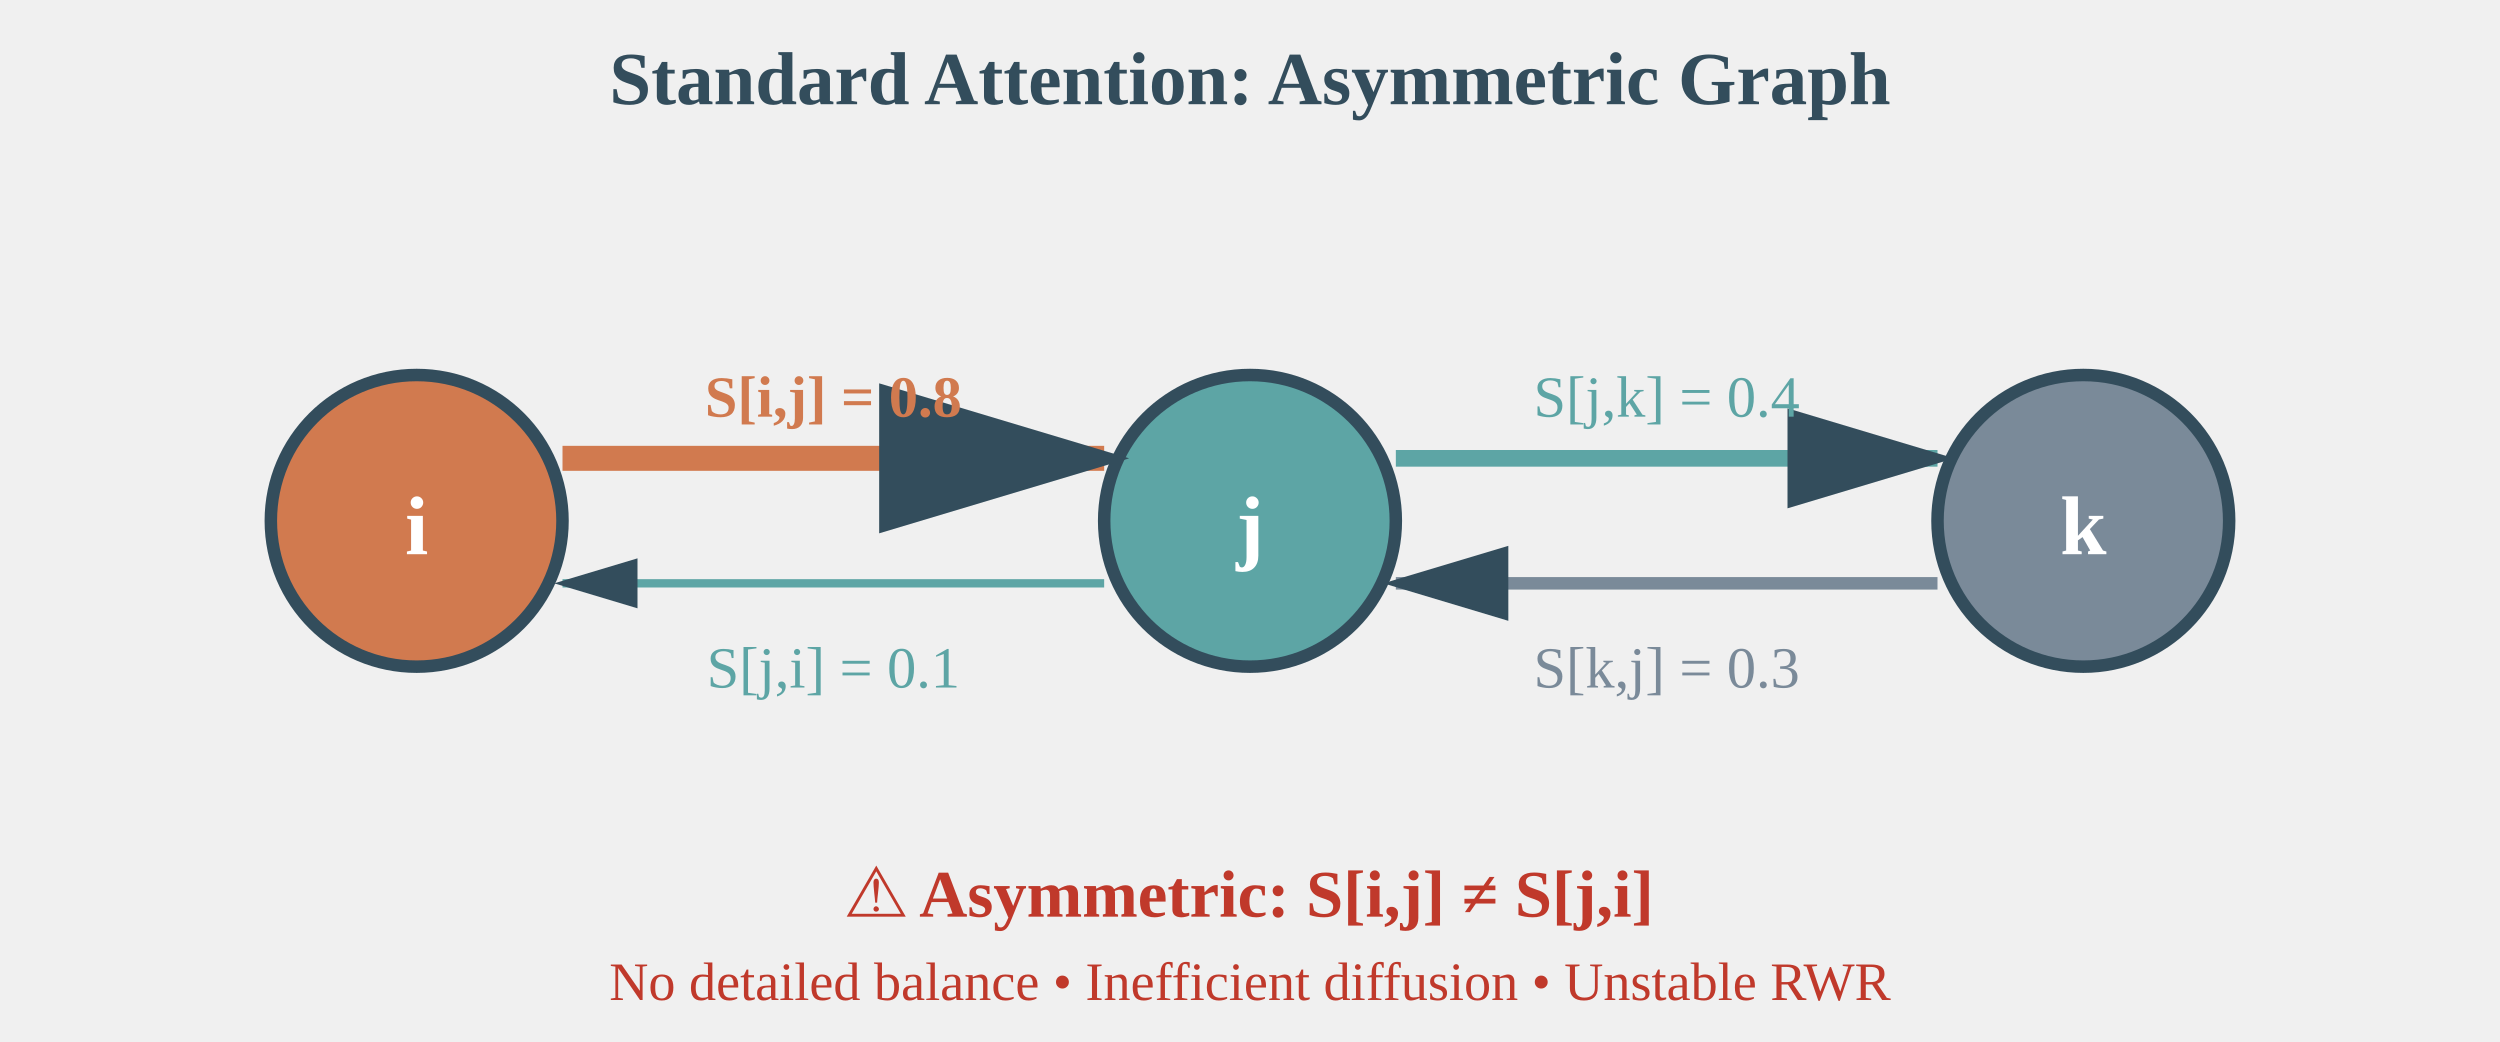
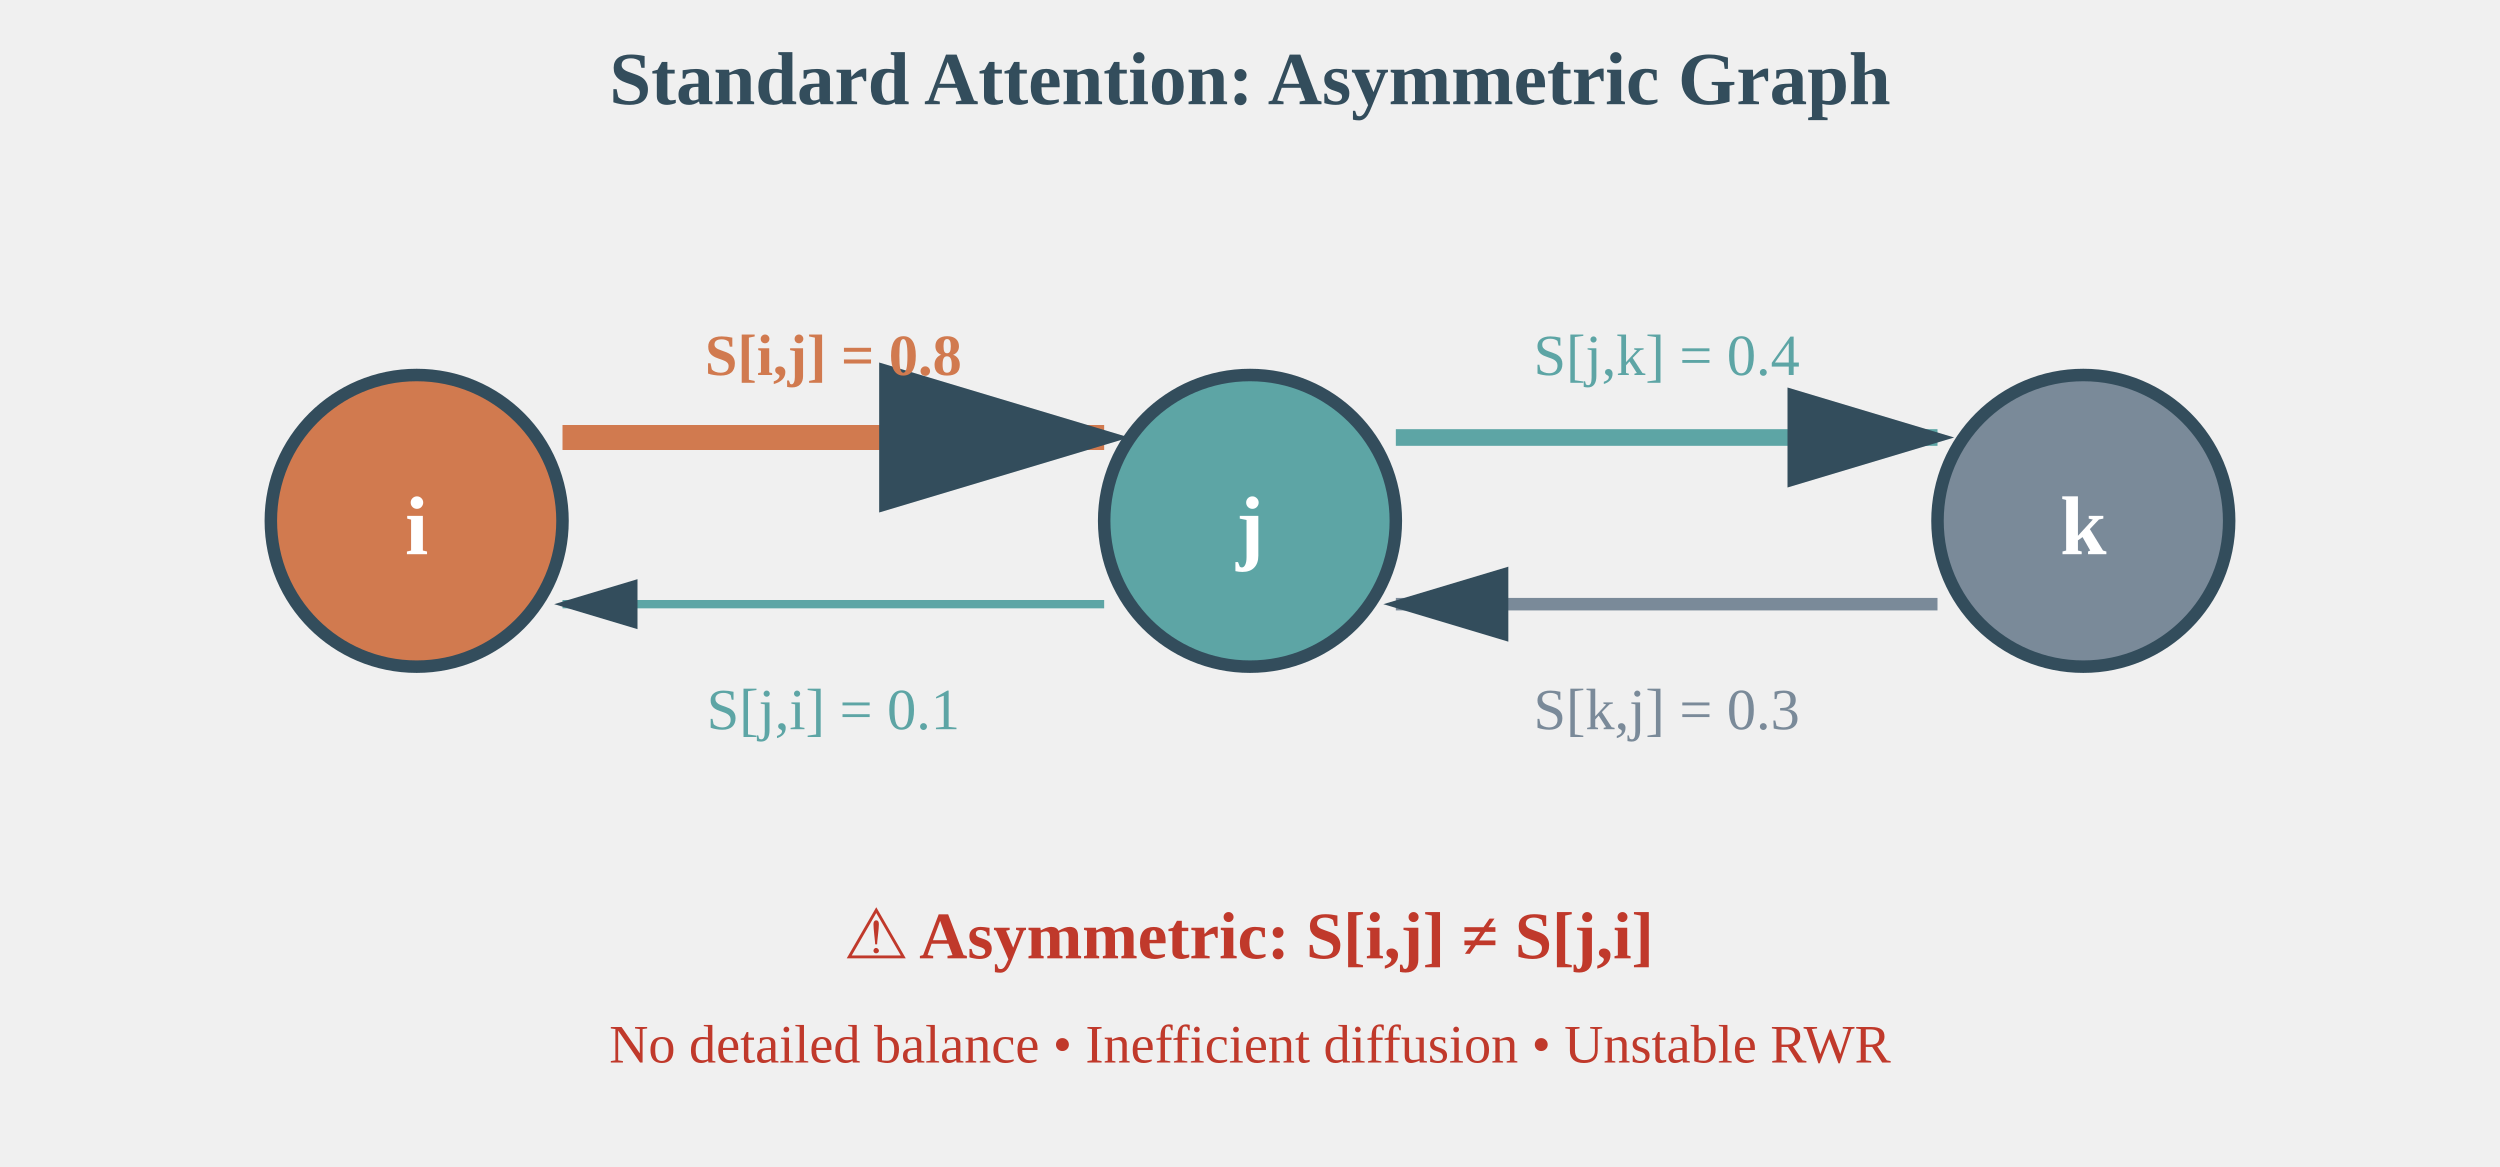
- <svg xmlns="http://www.w3.org/2000/svg" width="600" height="250" viewBox="0 0 600 250">
+ <svg xmlns="http://www.w3.org/2000/svg" width="600" height="280" viewBox="0 0 600 280">
  <text x="300" y="25" text-anchor="middle" font-size="18" font-weight="bold" fill="#334d5c">Standard Attention: Asymmetric Graph</text>
  <circle cx="100" cy="125" r="35" fill="#d17a4f" stroke="#334d5c" stroke-width="3" />
  <text x="100" y="133" text-anchor="middle" fill="white" font-size="20" font-weight="bold">i</text>
  <circle cx="300" cy="125" r="35" fill="#5da5a5" stroke="#334d5c" stroke-width="3" />
  <text x="300" y="133" text-anchor="middle" fill="white" font-size="20" font-weight="bold">j</text>
  <circle cx="500" cy="125" r="35" fill="#7a8a99" stroke="#334d5c" stroke-width="3" />
  <text x="500" y="133" text-anchor="middle" fill="white" font-size="20" font-weight="bold">k</text>
  <defs>
    <marker id="arrow-asym" markerWidth="10" markerHeight="10" refX="9" refY="3" orient="auto">
      <polygon points="0 0, 10 3, 0 6" fill="#334d5c" />
    </marker>
  </defs>
-   <path d="M 135 110 L 265 110" stroke="#d17a4f" stroke-width="6" marker-end="url(#arrow-asym)" />
-   <text x="200" y="100" text-anchor="middle" fill="#d17a4f" font-size="14" font-weight="bold">S[i,j] = 0.8</text>
-   <path d="M 265 140 L 135 140" stroke="#5da5a5" stroke-width="2" marker-end="url(#arrow-asym)" />
-   <text x="200" y="165" text-anchor="middle" fill="#5da5a5" font-size="14">S[j,i] = 0.1</text>
-   <path d="M 335 110 L 465 110" stroke="#5da5a5" stroke-width="4" marker-end="url(#arrow-asym)" />
-   <text x="400" y="100" text-anchor="middle" fill="#5da5a5" font-size="14">S[j,k] = 0.4</text>
-   <path d="M 465 140 L 335 140" stroke="#7a8a99" stroke-width="3" marker-end="url(#arrow-asym)" />
-   <text x="400" y="165" text-anchor="middle" fill="#7a8a99" font-size="14">S[k,j] = 0.3</text>
-   <text x="300" y="220" text-anchor="middle" fill="#c0392b" font-size="16" font-weight="bold">
+   <path d="M 135 105 L 265 105" stroke="#d17a4f" stroke-width="6" marker-end="url(#arrow-asym)" />
+   <text x="200" y="90" text-anchor="middle" fill="#d17a4f" font-size="14" font-weight="bold">S[i,j] = 0.8</text>
+   <path d="M 265 145 L 135 145" stroke="#5da5a5" stroke-width="2" marker-end="url(#arrow-asym)" />
+   <text x="200" y="175" text-anchor="middle" fill="#5da5a5" font-size="14">S[j,i] = 0.1</text>
+   <path d="M 335 105 L 465 105" stroke="#5da5a5" stroke-width="4" marker-end="url(#arrow-asym)" />
+   <text x="400" y="90" text-anchor="middle" fill="#5da5a5" font-size="14">S[j,k] = 0.4</text>
+   <path d="M 465 145 L 335 145" stroke="#7a8a99" stroke-width="3" marker-end="url(#arrow-asym)" />
+   <text x="400" y="175" text-anchor="middle" fill="#7a8a99" font-size="14">S[k,j] = 0.3</text>
+   <text x="300" y="230" text-anchor="middle" fill="#c0392b" font-size="16" font-weight="bold">
        ⚠ Asymmetric: S[i,j] ≠ S[j,i]
    </text>
-   <text x="300" y="240" text-anchor="middle" fill="#c0392b" font-size="13">
+   <text x="300" y="255" text-anchor="middle" fill="#c0392b" font-size="13">
        No detailed balance • Inefficient diffusion • Unstable RWR
    </text>
</svg>
